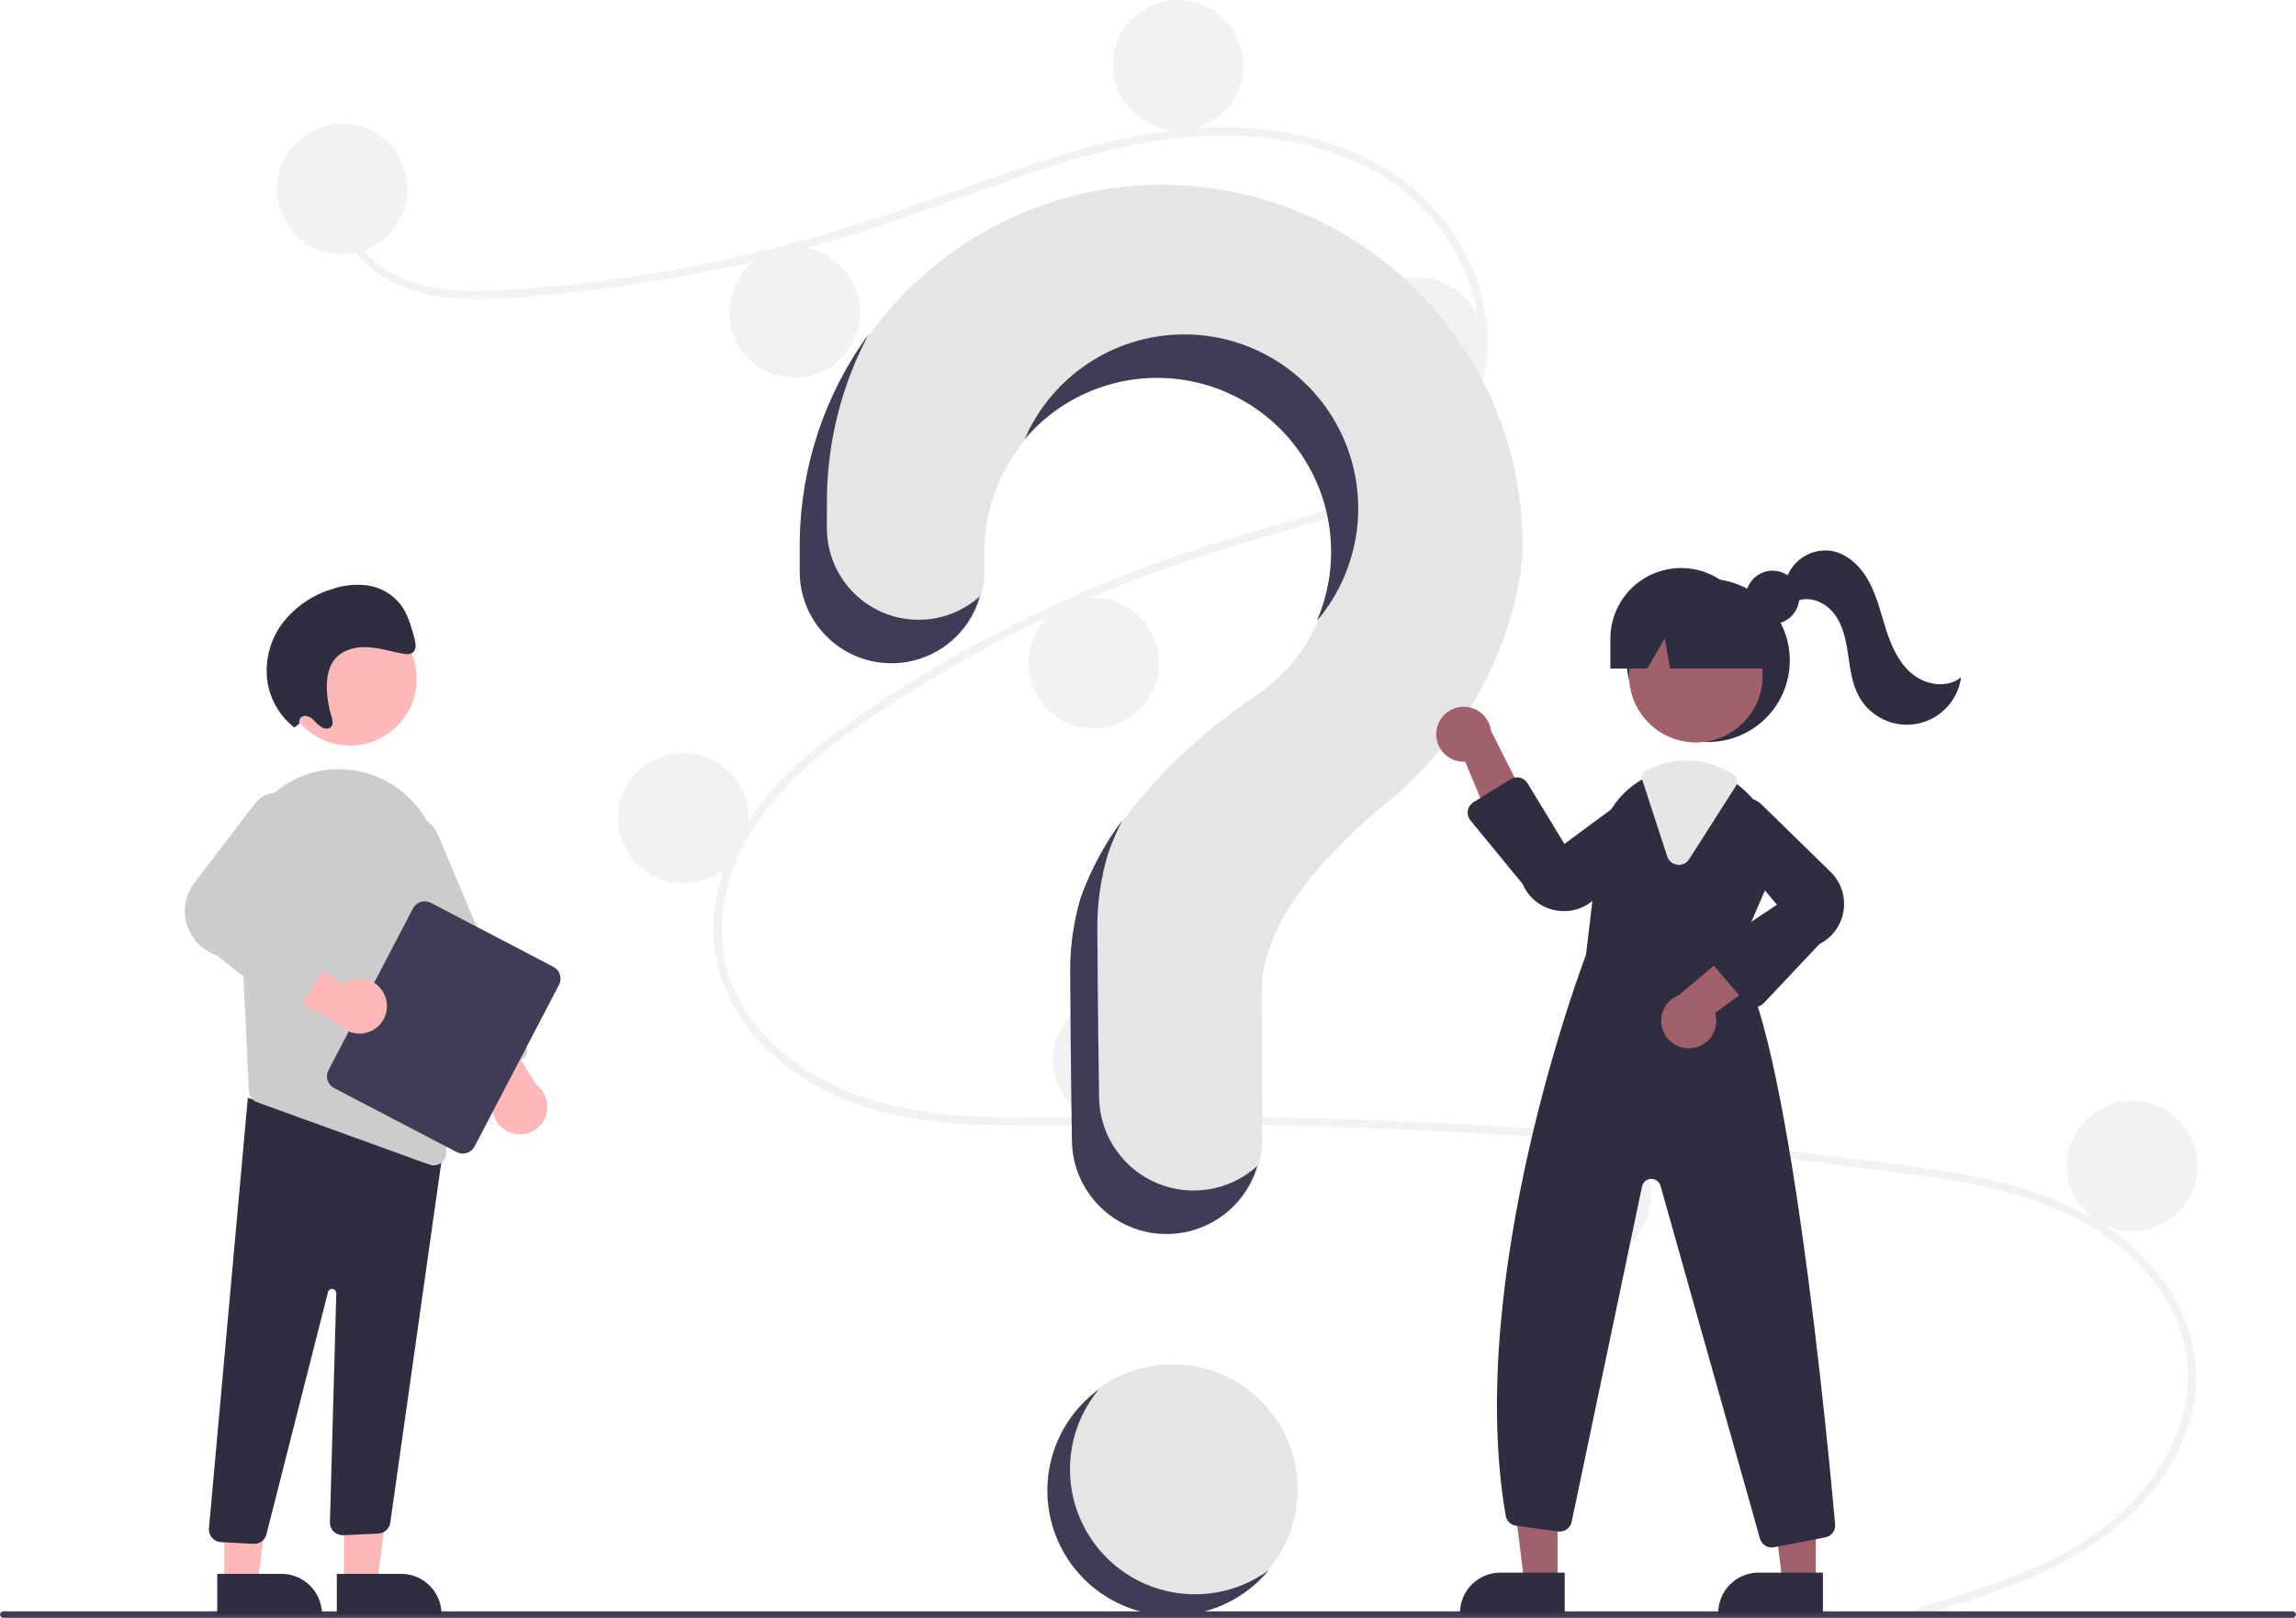
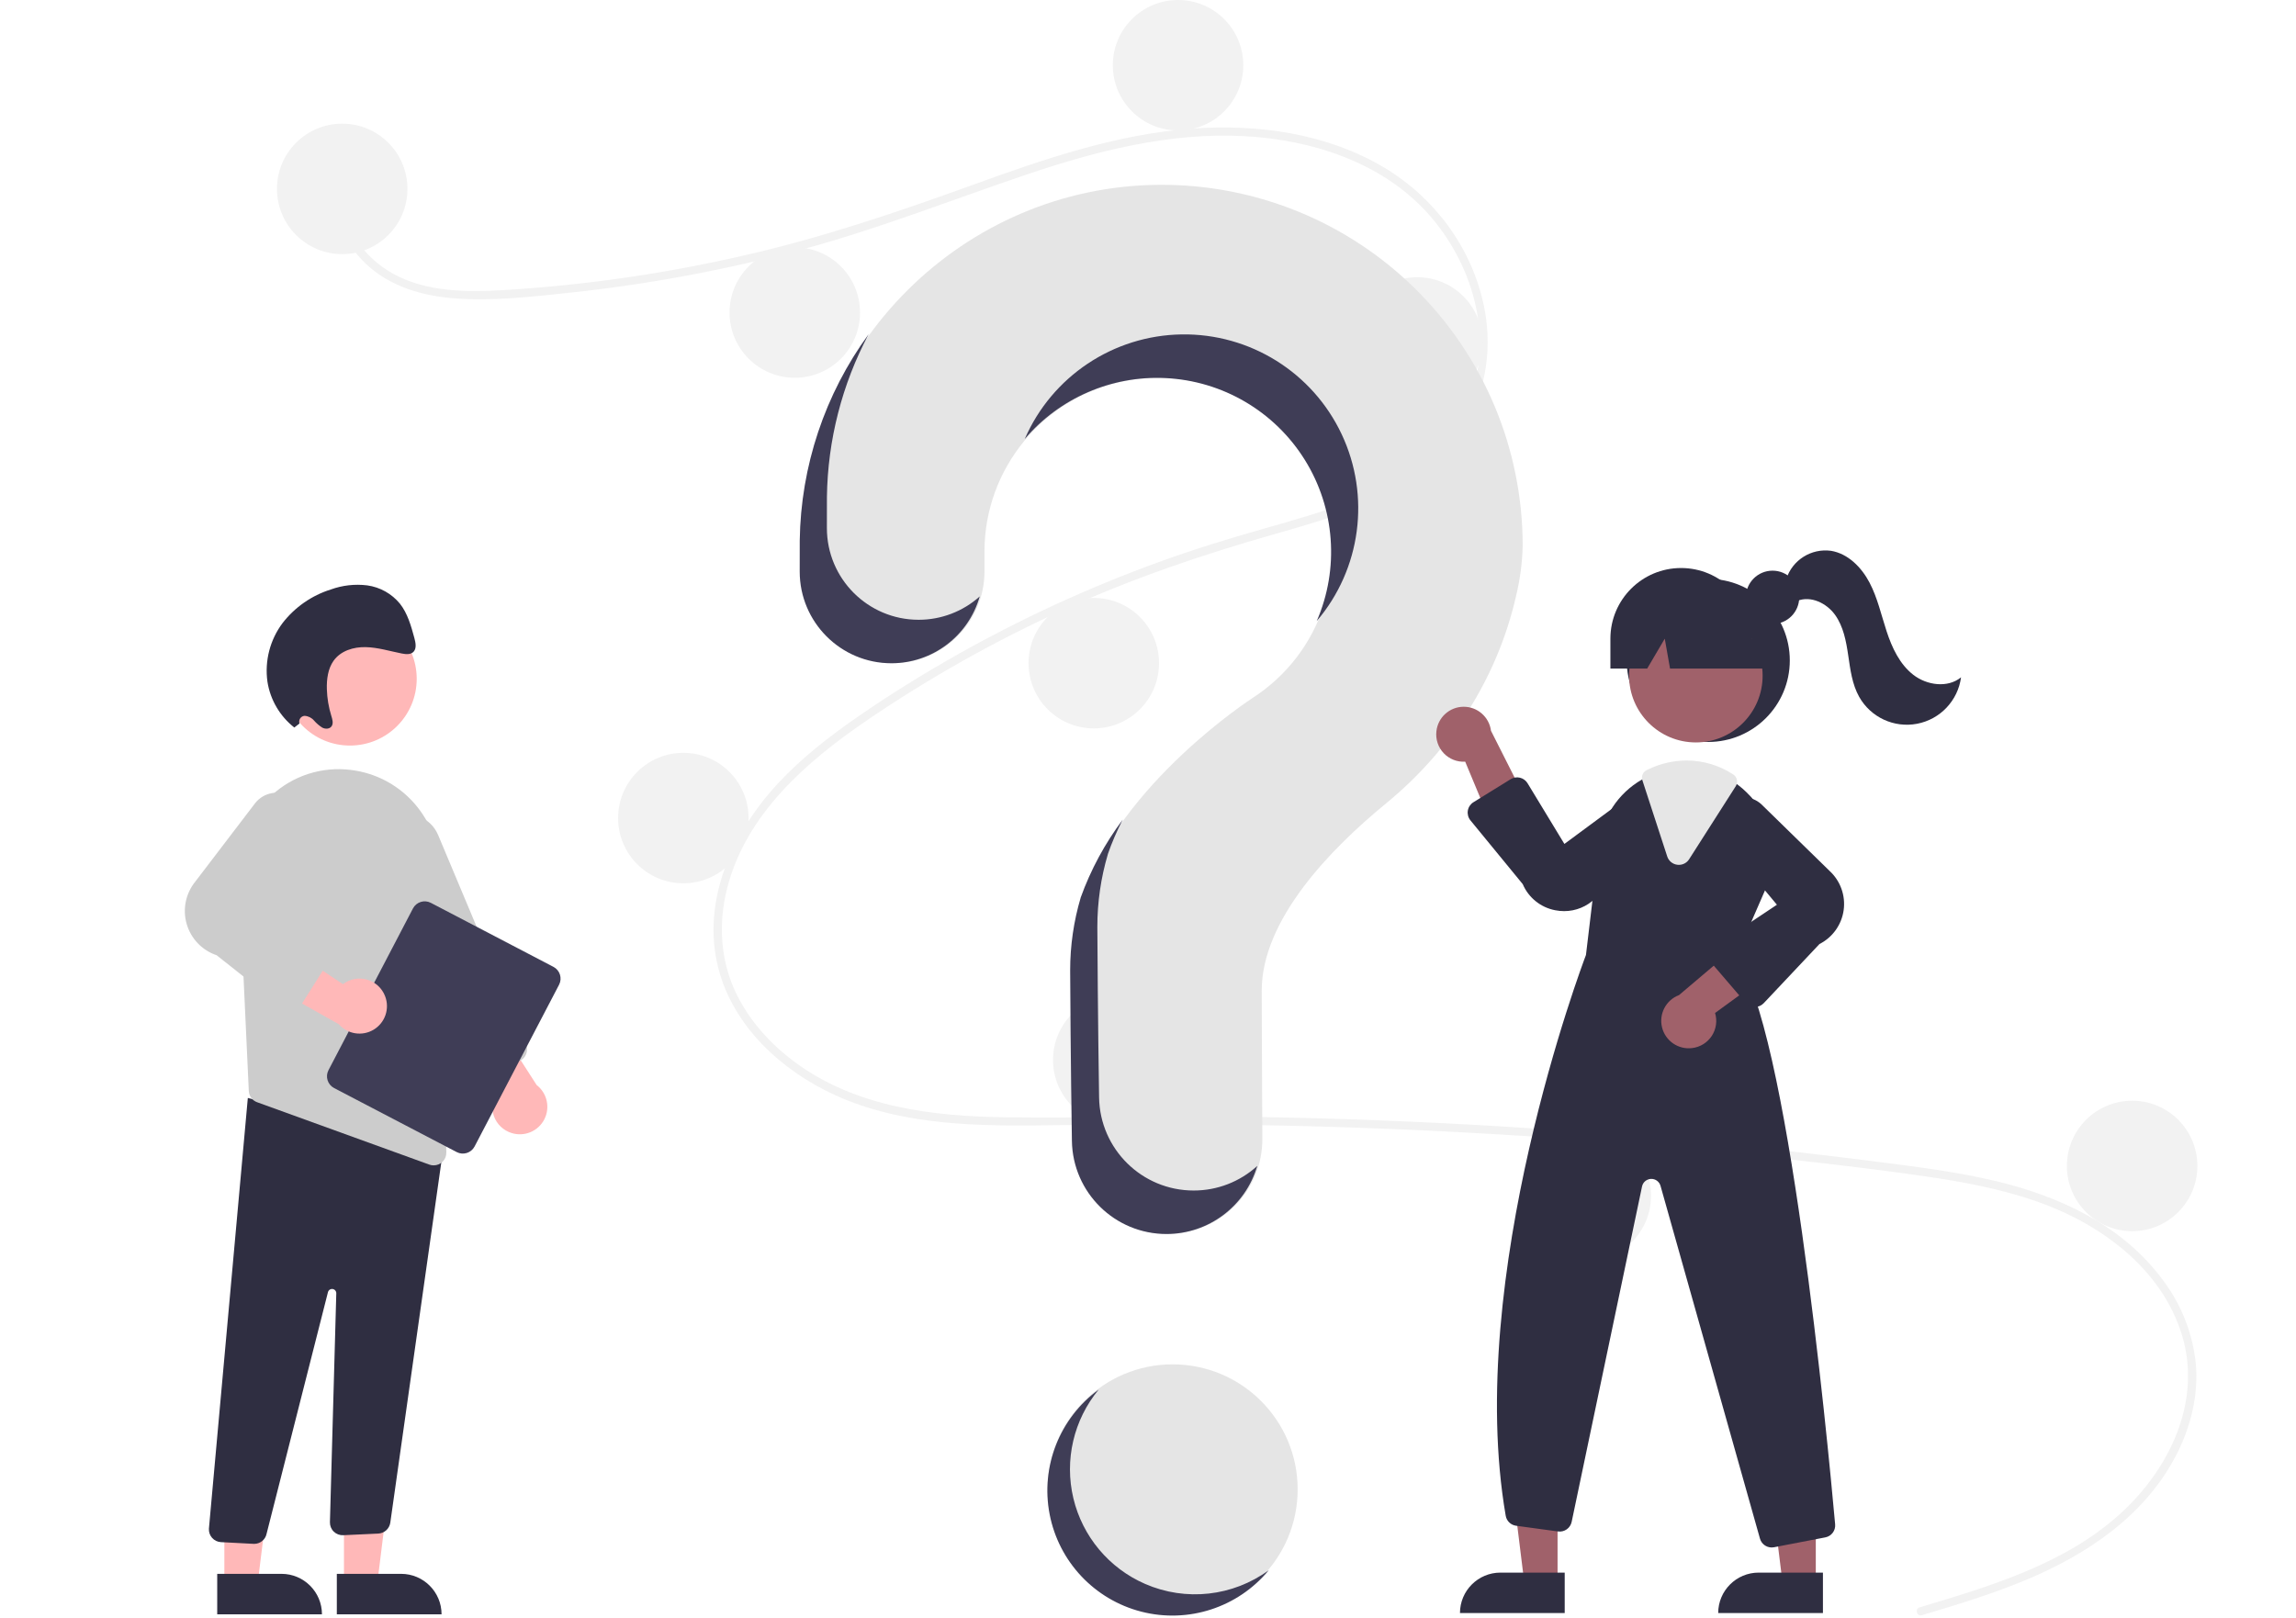
<svg xmlns="http://www.w3.org/2000/svg" data-name="Layer 1" width="844.675" height="595.262" viewBox="0 0 844.675 595.262">
  <circle cx="431.393" cy="548" r="46" fill="#e5e5e5" />
  <path d="M883.862,743.785c25.735-7.729,53.094-15.788,73.503-34.161,18.238-16.418,30.55-41.489,22.995-66.112-7.54-24.572-30.124-40.956-53.442-49.105-13.225-4.622-27.061-7.186-40.891-9.2-15.035-2.19-30.136-3.984-45.23-5.71q-91.677-10.486-184.044-12.811c-30.385-.765-60.764-.747-91.152-.306-27.139.394-55.722.384-80.899-11.151-19.578-8.97-37.348-25.289-42.803-46.734-6.297-24.755,5.318-49.964,21.98-67.892,8.783-9.45,19.047-17.404,29.636-24.717,11.487-7.934,23.375-15.306,35.521-22.188a494.634,494.634,0,0,1,74.767-34.468c12.746-4.634,25.68-8.633,38.728-12.321,11.017-3.115,22.068-6.234,32.716-10.477,20.583-8.204,40.161-22.1,45.395-44.881,4.96-21.591-3.403-45.031-18.065-61.071-16.963-18.557-42.539-26.692-67.06-28.008-27.528-1.478-54.422,5.412-80.297,14.156-27.597,9.326-54.599,20.049-82.778,27.603a556.958,556.958,0,0,1-85.196,15.837c-14.082,1.5-28.59,3.193-42.756,2.045-11.872-.962-23.684-4.454-32.434-12.88-7.503-7.225-11.972-17.154-10.435-27.632.279-1.903,3.17-1.094,2.893.798-1.87,12.755,6.8,24.509,17.484,30.529,12.348,6.958,27.374,6.968,41.122,6.172a537.825,537.825,0,0,0,88.515-12.796c28.593-6.531,56.164-15.866,83.704-25.839,26.156-9.472,52.897-18.716,80.84-20.767,24.246-1.78,49.752,1.752,70.874,14.423,18.564,11.136,32.215,29.707,36.565,51.018,4.25,20.825-1.636,41.785-17.4,56.317-16.321,15.046-38.701,21.479-59.557,27.404-26.452,7.514-52.337,16.298-77.392,27.703a485.824,485.824,0,0,0-72.8,40.928c-22.246,15.202-44.201,34.331-51.237,61.451-3.277,12.633-2.672,26.032,2.812,37.965,4.876,10.61,12.907,19.535,22.262,26.419,22.321,16.424,50.453,19.797,77.414,20.132,30.281.377,60.564-.645,90.855-.148q92.599,1.52,184.819,11.273,23.108,2.446,46.158,5.407c13.822,1.776,27.69,3.541,41.278,6.695,24.162,5.608,47.674,16.392,62.692,36.878a61.319,61.319,0,0,1,11.947,30.446c1.051,11.524-1.77,23.069-6.98,33.321-11.532,22.69-33.134,37.123-56.073,46.605-12.287,5.079-25.032,8.926-37.752,12.746-1.853.557-2.645-2.338-.798-2.893Z" transform="translate(-177.6623 -152.3692)" fill="#f2f2f2" />
  <circle cx="125.893" cy="69.5" r="24" fill="#f2f2f2" />
  <circle cx="292.393" cy="115" r="24" fill="#f2f2f2" />
  <circle cx="433.393" cy="24" r="24" fill="#f2f2f2" />
  <circle cx="521.393" cy="126" r="24" fill="#f2f2f2" />
  <circle cx="402.393" cy="244" r="24" fill="#f2f2f2" />
  <circle cx="251.393" cy="301" r="24" fill="#f2f2f2" />
  <circle cx="411.393" cy="390" r="24" fill="#f2f2f2" />
  <circle cx="583.393" cy="440" r="24" fill="#f2f2f2" />
  <circle cx="784.393" cy="429" r="24" fill="#f2f2f2" />
  <path d="M604.128,220.373c-71.892.508-130.756,58.93-131.777,130.816-.009.664-.014,5.33-.013,11.434a33.748,33.748,0,0,0,33.744,33.746h0a33.769,33.769,0,0,0,33.761-33.798c-.003-4.152-.006-7.026-.006-7.202a64,64,0,1,1,98.52,53.879l.012.014s-48.028,30.92-62.671,73.335l.012.003a94.004,94.004,0,0,0-3.874,26.768c0,3.725.219,36.321.643,62.778a34.786,34.786,0,0,0,34.79,34.222h0a34.796,34.796,0,0,0,34.794-35.011c-.147-24.229-.227-52.442-.227-54.489,0-26.045,25.125-51.995,45.764-68.917,23.766-19.487,40.868-46.043,47.737-75.999a86.762,86.762,0,0,0,2.499-18.834A132.75,132.75,0,0,0,604.128,220.373Z" transform="translate(-177.6623 -152.3692)" fill="#e5e5e5" />
-   <path d="M1021.147,747.631H178.853a1.191,1.191,0,0,1,0-2.381h842.294a1.191,1.191,0,0,1,0,2.381Z" transform="translate(-177.6623 -152.3692)" fill="#3f3d56" />
+   <path d="M1021.147,747.631H178.853a1.191,1.191,0,0,1,0-2.381h842.294a1.191,1.191,0,0,1,0,2.381Z" transform="translate(-177.6623 -152.3692)" fill="none" />
  <circle cx="628.449" cy="242.996" r="30" fill="#2f2e41" />
  <polygon points="573.012 582.129 560.753 582.129 554.92 534.841 573.015 534.841 573.012 582.129" fill="#a0616a" />
  <path d="M551.996,578.626h23.644a0,0,0,0,1,0,0v14.887a0,0,0,0,1,0,0H537.109a0,0,0,0,1,0,0v0A14.887,14.887,0,0,1,551.996,578.626Z" fill="#2f2e41" />
  <polygon points="668.012 582.129 655.753 582.129 649.92 534.841 668.015 534.841 668.012 582.129" fill="#a0616a" />
  <path d="M646.996,578.626h23.644a0,0,0,0,1,0,0v14.887a0,0,0,0,1,0,0H632.109a0,0,0,0,1,0,0v0A14.887,14.887,0,0,1,646.996,578.626Z" fill="#2f2e41" />
  <circle cx="623.89" cy="248.61" r="24.561" fill="#a0616a" />
  <path d="M816.191,504.775l10.99-25.25a31.383,31.383,0,0,0-6.95-35.6,31.873,31.873,0,0,0-3.07-2.67,30.935,30.935,0,0,0-18.99-6.57,32.179,32.179,0,0,0-13.4,2.98c-.36.16-.71.33-1.07.5-.69.33-1.37.69-2.03,1.06a31.678,31.678,0,0,0-15.7,23.88l-4.85,40.64c-1.22,3.19-44.74,118.39-29.52,206.34a4.467,4.467,0,0,0,3.82,3.67l15.43,2.1a4.497,4.497,0,0,0,5.01-3.53l25.89-123.41a3.503,3.503,0,0,1,6.8-.23l36.58,129.78a4.471,4.471,0,0,0,4.31,3.28,5.122,5.122,0,0,0,.87-.08l18.85-3.63a4.471,4.471,0,0,0,3.63-4.81C850.021,682.335,835.301,527.605,816.191,504.775Z" transform="translate(-177.6623 -152.3692)" fill="#2f2e41" />
  <path d="M706.102,421.419A10.056,10.056,0,0,0,716.696,432.623l13.729,32.992,10.385-15.394-14.629-28.97a10.11,10.11,0,0,0-20.079.169Z" transform="translate(-177.6623 -152.3692)" fill="#a0616a" />
  <path d="M800.19,537.996a10.056,10.056,0,0,0,8.427-12.913l28.885-21.038-17.39-6.512-24.764,20.977a10.11,10.11,0,0,0,4.842,19.487Z" transform="translate(-177.6623 -152.3692)" fill="#a0616a" />
  <path d="M753.102,487.61a17.057,17.057,0,0,1-3.298-.325,16.305,16.305,0,0,1-11.948-9.616l-19.234-23.453a4.501,4.501,0,0,1,1.111-6.681l13.684-8.471a4.5,4.5,0,0,1,6.215,1.49l13.556,22.334L779.15,443.702A9.721,9.721,0,0,1,790.46,459.264l-25.912,23.637A16.253,16.253,0,0,1,753.102,487.61Z" transform="translate(-177.6623 -152.3692)" fill="#2f2e41" />
  <path d="M823.252,522.883c-.035,0-.071,0-.106-.001a4.508,4.508,0,0,1-3.311-1.57l-12.166-14.193a4.5,4.5,0,0,1,.92-6.673l22.781-15.188-20.638-24.812a9.721,9.721,0,0,1,14.887-12.183l25.084,24.513a16.525,16.525,0,0,1-3.675,26.94l-20.501,21.754A4.507,4.507,0,0,1,823.252,522.883Z" transform="translate(-177.6623 -152.3692)" fill="#2f2e41" />
  <path d="M795.307,470.584a4.632,4.632,0,0,1-.584-.037,4.461,4.461,0,0,1-3.71-3.069l-9.142-28.029a3.083,3.083,0,0,1,1.594-3.725l.297-.14c.269-.128.535-.254.807-.375a32.574,32.574,0,0,1,13.603-3.023,31.327,31.327,0,0,1,17.161,5.157,3.13,3.13,0,0,1,.901,4.294L799.084,468.504A4.455,4.455,0,0,1,795.307,470.584Z" transform="translate(-177.6623 -152.3692)" fill="#e6e6e6" />
  <circle cx="652.101" cy="219.786" r="9.817" fill="#2f2e41" />
  <path d="M796.111,361.365h0a26,26,0,0,0-26,26v11h13.529l6.471-11,1.941,11h41.059l-11-11A26,26,0,0,0,796.111,361.365Z" transform="translate(-177.6623 -152.3692)" fill="#2f2e41" />
  <path d="M834.809,365.431a15.15,15.15,0,0,1,16.481-10.396c6.256,1.046,11.202,6.075,14.149,11.691s4.308,11.903,6.289,17.928,4.791,12.084,9.793,15.984,12.677,4.958,17.59.946a20.118,20.118,0,0,1-37.477,7.181c-2.592-4.612-3.261-10.017-4.03-15.251s-1.767-10.65-4.862-14.94-8.888-7.093-13.804-5.139Z" transform="translate(-177.6623 -152.3692)" fill="#2f2e41" />
  <path d="M515.609,380.408h0a33.748,33.748,0,0,1-33.744-33.746c-0-6.104.004-10.771.013-11.434a131.507,131.507,0,0,1,15.359-59.909,131.803,131.803,0,0,0-25.359,75.909c-.009.664-.014,5.33-.013,11.434a33.748,33.748,0,0,0,33.744,33.746h0A33.773,33.773,0,0,0,538.097,371.817,33.622,33.622,0,0,1,515.609,380.408Z" transform="translate(-177.6623 -152.3692)" fill="#3f3d56" />
  <path d="M606.415,291.478a64.004,64.004,0,0,1,55.659,89.413,63.997,63.997,0,1,0-107.426-66.985A63.871,63.871,0,0,1,606.415,291.478Z" transform="translate(-177.6623 -152.3692)" fill="#3f3d56" />
  <path d="M616.797,590.408h0a34.787,34.787,0,0,1-34.79-34.222c-.423-26.456-.643-59.052-.643-62.778a94.004,94.004,0,0,1,3.874-26.768l-.012-.003a95.069,95.069,0,0,1,5.494-12.701,110.047,110.047,0,0,0-15.494,28.701l.012.003a94.004,94.004,0,0,0-3.874,26.768c0,3.725.219,36.321.643,62.778a34.787,34.787,0,0,0,34.79,34.222h0a34.803,34.803,0,0,0,33.402-25.048A34.66,34.66,0,0,1,616.797,590.408Z" transform="translate(-177.6623 -152.3692)" fill="#3f3d56" />
  <polygon points="126.541 582.585 138.8 582.584 144.633 535.296 126.538 535.297 126.541 582.585" fill="#ffb8b8" />
  <path d="M301.576,731.451H340.107a0,0,0,0,1,0,0v14.887a0,0,0,0,1,0,0H316.463A14.887,14.887,0,0,1,301.576,731.451v0A0,0,0,0,1,301.576,731.451Z" transform="translate(464.0541 1325.404) rotate(179.9974)" fill="#2f2e41" />
  <polygon points="82.541 582.585 94.8 582.584 100.633 535.296 82.538 535.297 82.541 582.585" fill="#ffb8b8" />
  <path d="M257.576,731.451H296.107a0,0,0,0,1,0,0v14.887a0,0,0,0,1,0,0H272.463A14.887,14.887,0,0,1,257.576,731.451v0A0,0,0,0,1,257.576,731.451Z" transform="translate(376.0541 1325.406) rotate(179.9974)" fill="#2f2e41" />
  <path d="M270.917,720.411l-11.975-.63a4.673,4.673,0,0,1-4.419-4.967l14.313-158.466,65.911,17.786,6.35-1.732L321.239,712.686a4.696,4.696,0,0,1-4.358,3.945l-12.909.601a4.674,4.674,0,0,1-4.931-4.796l2.339-84.196a1.558,1.558,0,0,0-3.083-.36L275.739,716.692a4.646,4.646,0,0,1-4.569,3.725C271.086,720.418,271.002,720.416,270.917,720.411Z" transform="translate(-177.6623 -152.3692)" fill="#2f2e41" />
  <circle cx="128.742" cy="249.759" r="24.561" fill="#ffb8b8" />
  <path d="M265.512,474.287l2.701,58.267.976,21.199a4.642,4.642,0,0,0,3.074,4.175l63.336,22.943a4.477,4.477,0,0,0,1.6.28,4.644,4.644,0,0,0,4.664-4.788L339.266,471.597A36.93,36.93,0,0,0,308.522,435.92c-.613-.093-1.236-.187-1.859-.27a36.249,36.249,0,0,0-29.165,9.441,37.236,37.236,0,0,0-11.986,29.196Z" transform="translate(-177.6623 -152.3692)" fill="#ccc" />
  <path d="M365.855,569.245a10.064,10.064,0,0,1-5.369-15.227l-21.478-28.56,18.534-1.147,17.554,27.297a10.111,10.111,0,0,1-9.242,17.637Z" transform="translate(-177.6623 -152.3692)" fill="#ffb8b8" />
  <path d="M350.753,548.85a4.644,4.644,0,0,1-2.541-2.518L315.854,469.237a12.463,12.463,0,1,1,22.984-9.647l32.358,77.095a4.679,4.679,0,0,1-2.5,6.118l-14.365,6.029a4.642,4.642,0,0,1-3.577.017Z" transform="translate(-177.6623 -152.3692)" fill="#ccc" />
  <path d="M298.508,546.131,329.587,486.622a4.878,4.878,0,0,1,6.575-2.063l45.112,23.56a4.878,4.878,0,0,1,2.063,6.575l-31.079,59.509a4.878,4.878,0,0,1-6.575,2.063L300.571,552.706A4.878,4.878,0,0,1,298.508,546.131Z" transform="translate(-177.6623 -152.3692)" fill="#3f3d56" />
  <path d="M319.351,518.943a10.064,10.064,0,0,0-15.517-4.46l-29.778-19.754-.051,18.57L302.29,529.21a10.111,10.111,0,0,0,17.06-10.267Z" transform="translate(-177.6623 -152.3692)" fill="#ffb8b8" />
  <path d="M281.701,523.119l-24.337-19.278a17.163,17.163,0,0,1-7.823-27.135l22.097-28.96a10.096,10.096,0,0,1,17.13,10.284l-17.484,28.6,25.694,12.187a4.674,4.674,0,0,1,1.948,6.72l-10.372,16.414a4.682,4.682,0,0,1-3.167,2.111c-.026.004-.051.008-.077.012A4.696,4.696,0,0,1,281.701,523.119Z" transform="translate(-177.6623 -152.3692)" fill="#ccc" />
  <path d="M287.845,418.574a2.135,2.135,0,0,1,1.856-2.819,4.93,4.93,0,0,1,3.476,1.715,13.833,13.833,0,0,0,3.071,2.637c1.188.599,2.8.514,3.477-.628.636-1.072.2-2.508-.185-3.753a36.907,36.907,0,0,1-1.63-9.77c-.111-3.7.411-7.562,2.46-10.448,2.644-3.725,7.371-5.139,11.845-5.036s8.875,1.484,13.307,2.357c1.53.301,3.328.456,4.352-.73,1.088-1.261.688-3.301.226-5.004-1.201-4.417-2.475-8.985-5.265-12.552a18.898,18.898,0,0,0-12.061-6.79,28.938,28.938,0,0,0-13.462,1.528,36.096,36.096,0,0,0-17.683,12.319,29.236,29.236,0,0,0-5.578,21.6,26.667,26.667,0,0,0,9.886,16.855Z" transform="translate(-177.6623 -152.3692)" fill="#2f2e41" />
  <path d="M598.92,735.149a45.994,45.994,0,0,1-17.07-71.489,45.997,45.997,0,1,0,62.569,66.464A45.969,45.969,0,0,1,598.92,735.149Z" transform="translate(-177.6623 -152.3692)" fill="#3f3d56" />
</svg>
